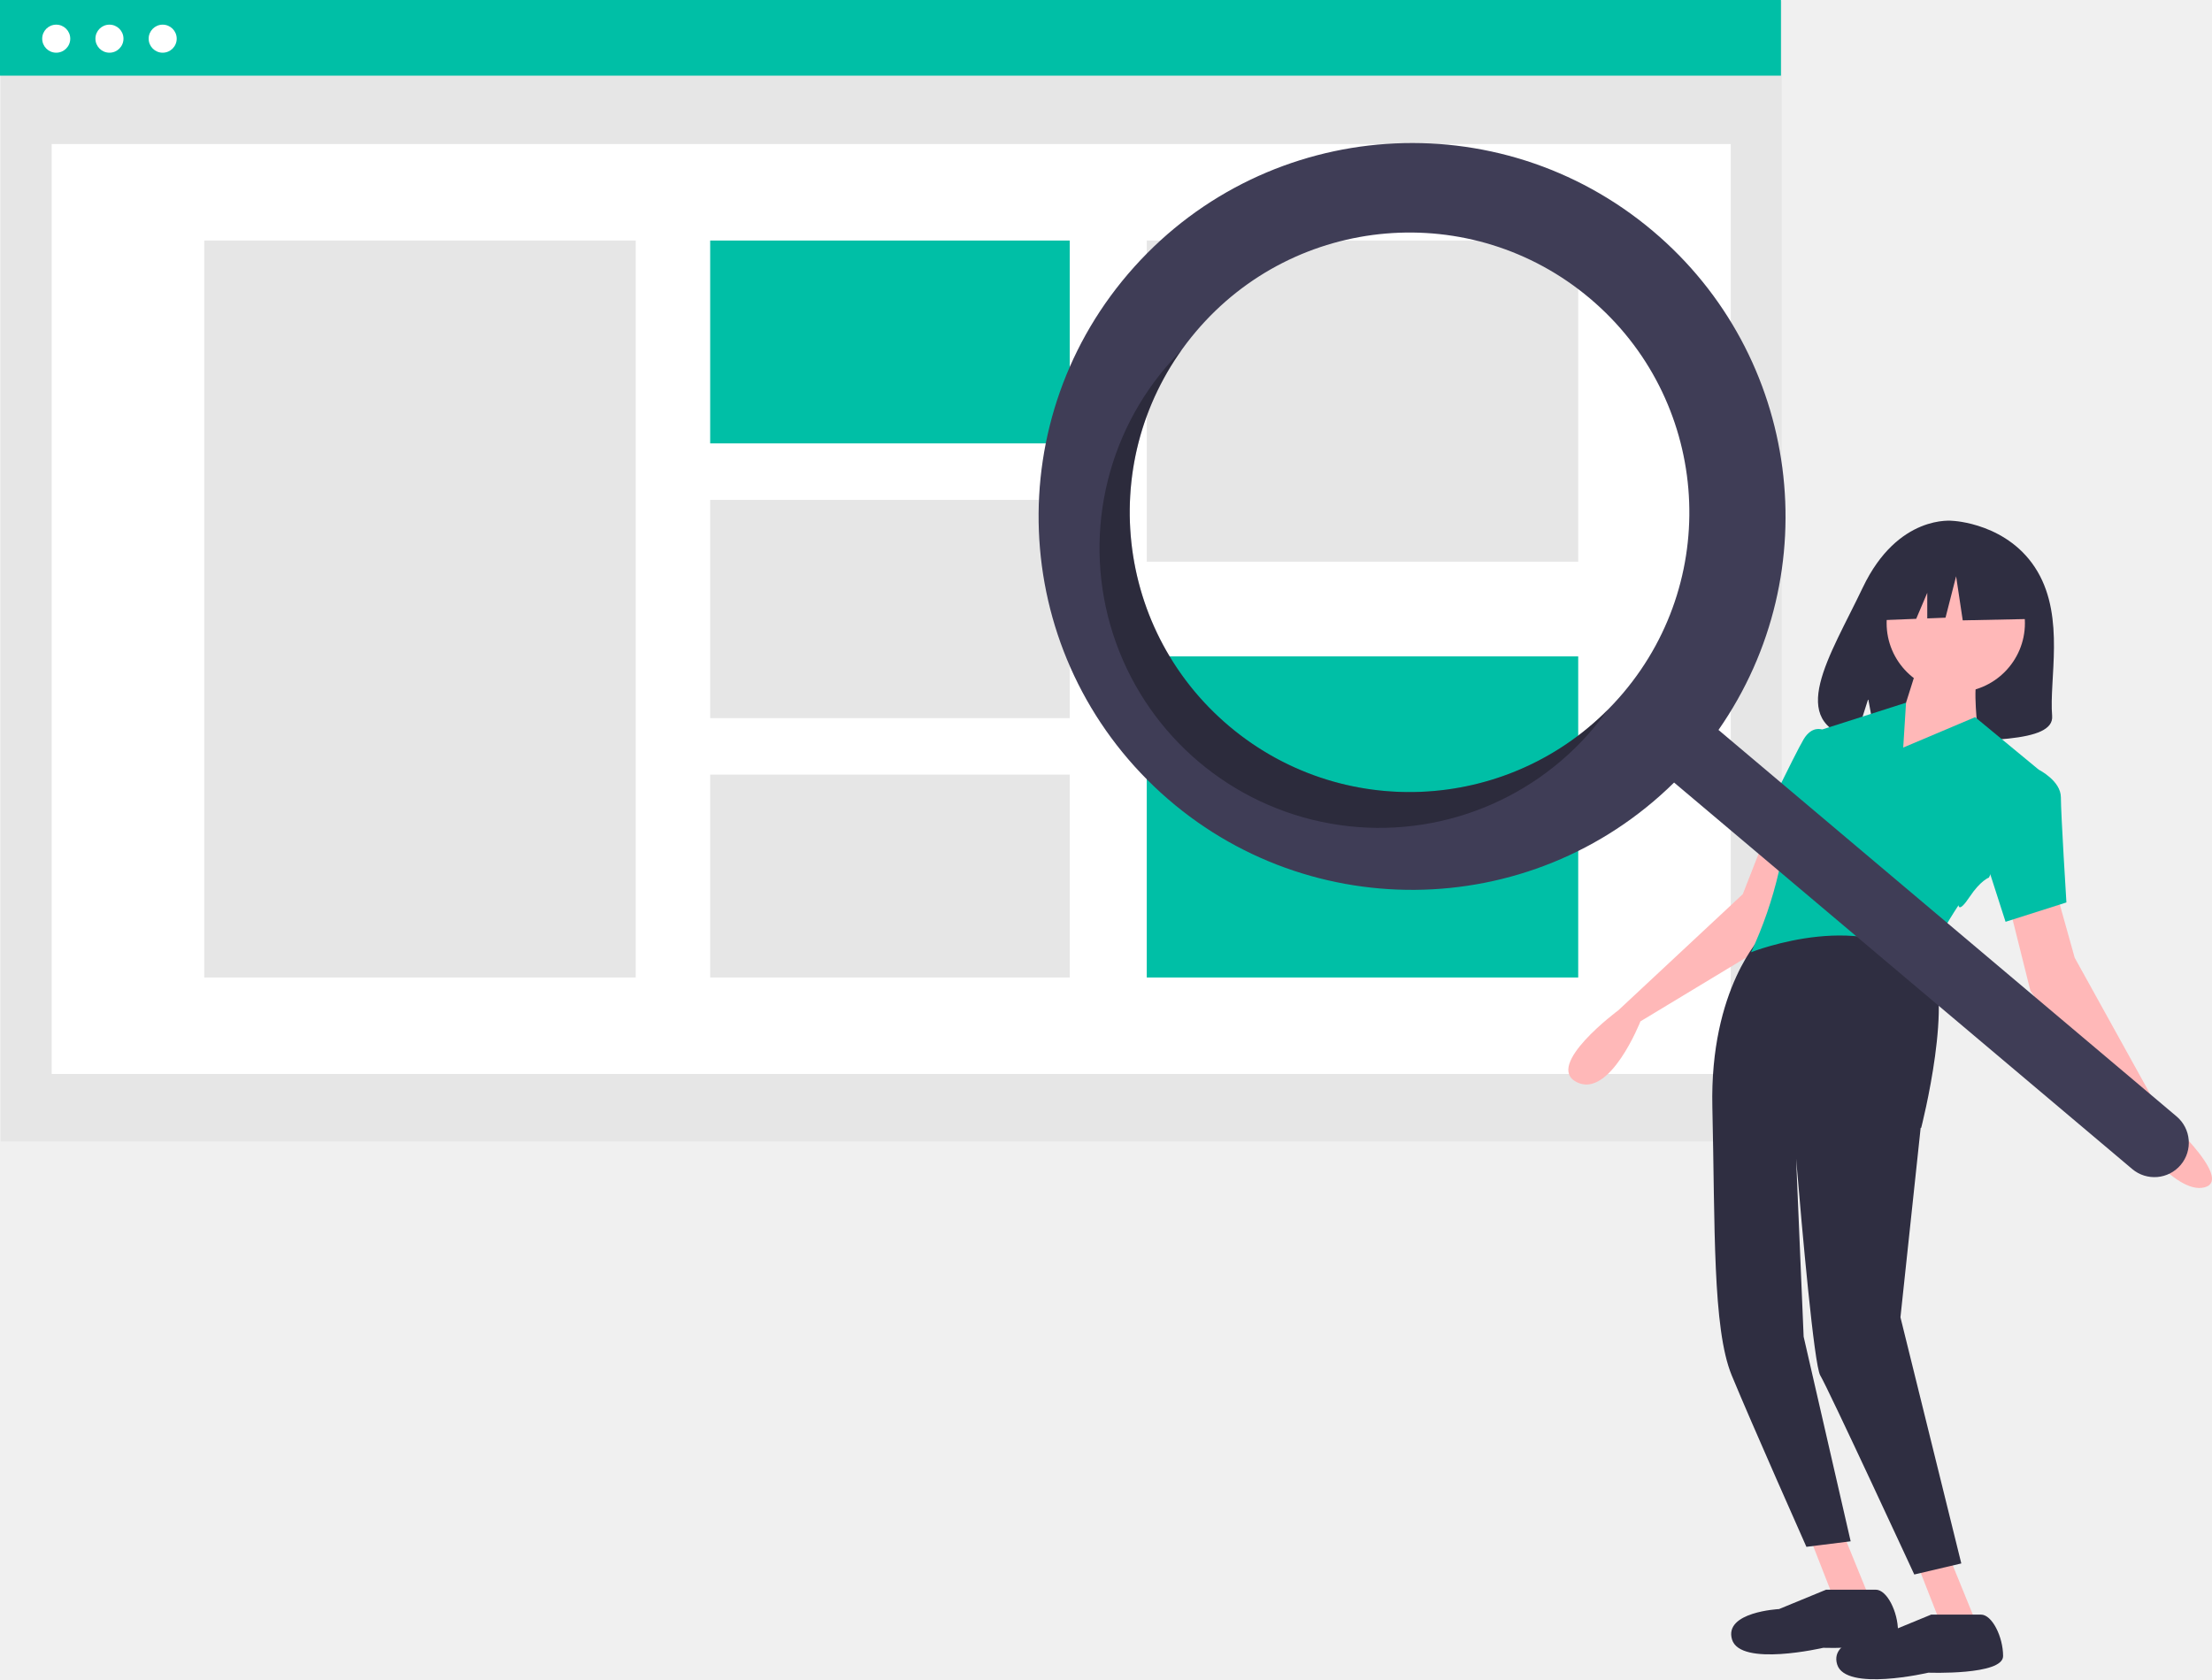
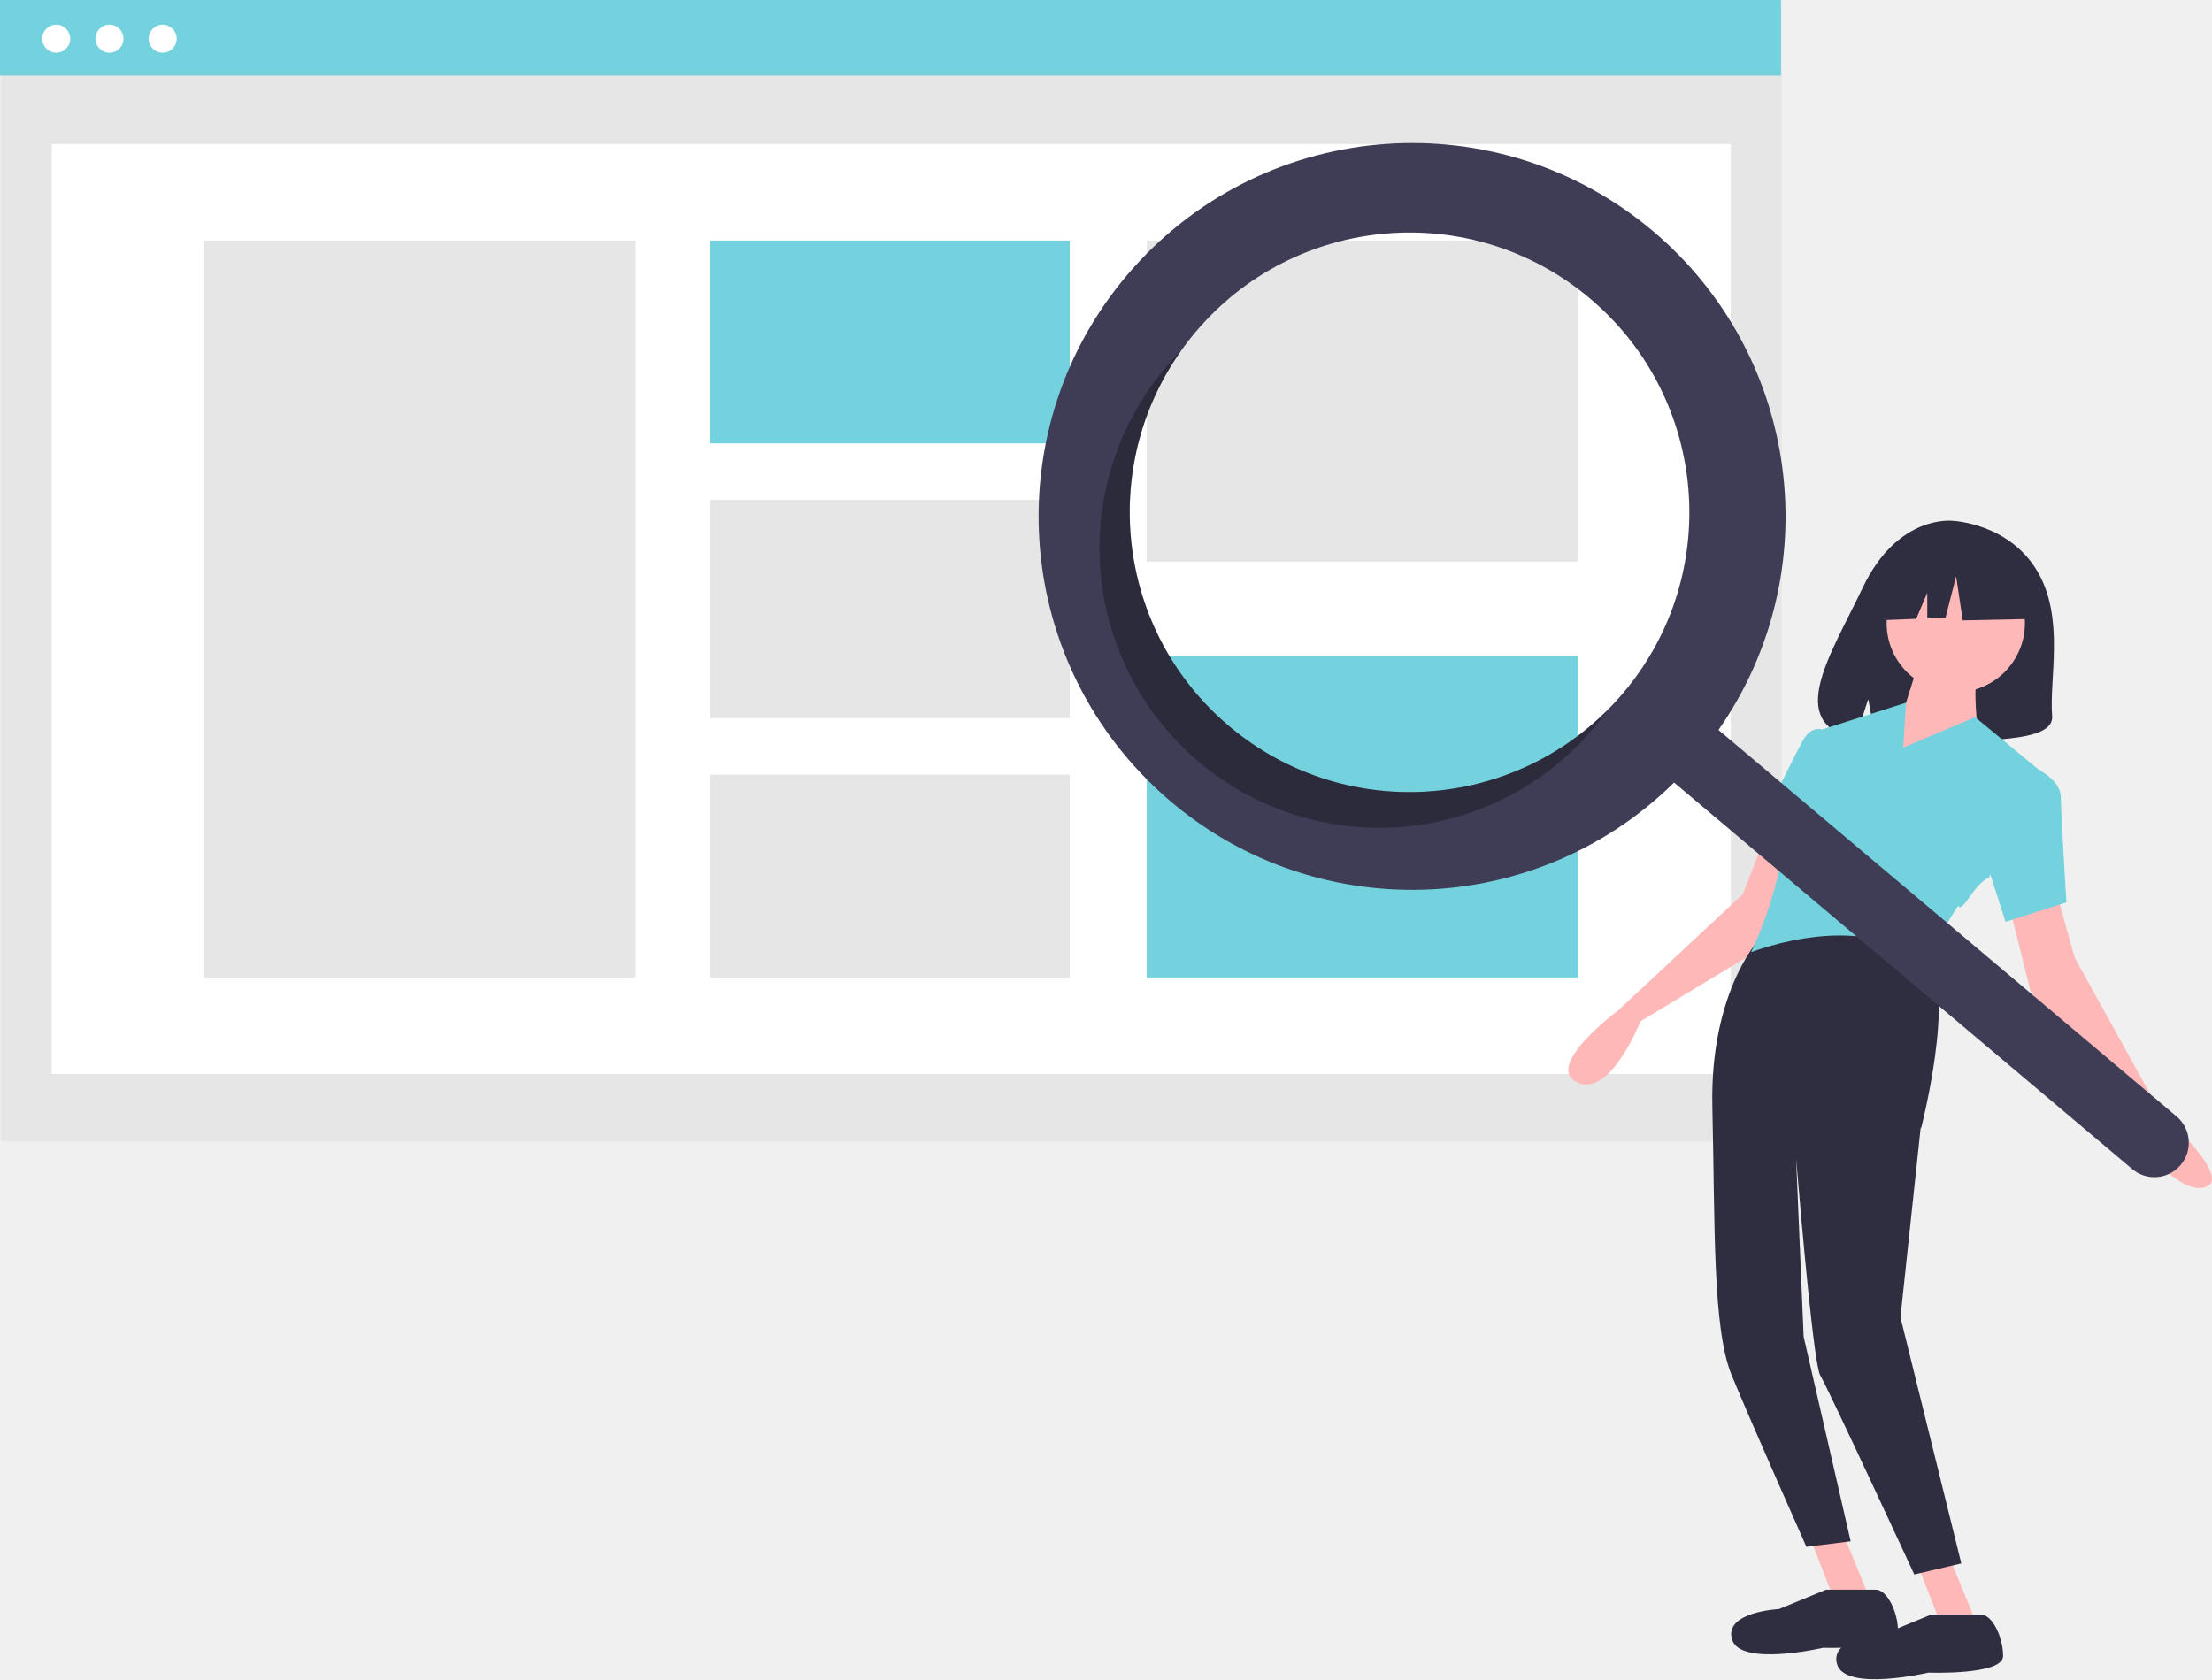
<svg xmlns="http://www.w3.org/2000/svg" id="e8ab07fb-aa66-4eb8-9149-b5abc1630568" data-name="Layer 2" width="799.703" height="607.188" viewBox="0 0 799.703 607.188">
  <rect x="0.275" y="0.365" width="643.862" height="412.358" fill="#e6e6e6" />
  <rect x="18.686" y="52.085" width="607.039" height="336.243" fill="#fff" />
-   <rect width="643.862" height="27.354" fill="#00bfa6" />
+   <rect width="643.862" height="27.354" fill="#73d2de" />
  <circle cx="20.327" cy="13.985" r="5.07" fill="#fff" />
  <circle cx="39.571" cy="13.985" r="5.07" fill="#fff" />
  <circle cx="58.814" cy="13.985" r="5.07" fill="#fff" />
  <rect x="73.844" y="86.973" width="155.981" height="266.467" fill="#e6e6e6" />
-   <rect x="256.75" y="86.973" width="129.984" height="73.348" fill="#00bfa6" />
+   <rect x="256.75" y="86.973" width="129.984" height="73.348" fill="#73d2de" />
  <rect x="256.75" y="180.747" width="129.984" height="78.919" fill="#e6e6e6" />
  <rect x="256.75" y="280.092" width="129.984" height="73.348" fill="#e6e6e6" />
  <rect x="414.587" y="86.973" width="155.981" height="116.125" fill="#e6e6e6" />
-   <rect x="414.587" y="237.315" width="155.981" height="116.125" fill="#00bfa6" />
+   <rect x="414.587" y="237.315" width="155.981" height="116.125" fill="#73d2de" />
  <path d="M936.787,353.085c-10.289-17.536-30.645-18.353-30.645-18.353s-19.836-2.559-32.56,24.148c-11.86,24.893-28.229,48.928-2.635,54.755l4.623-14.513,2.863,15.594a99.284,99.284,0,0,0,10.951.189c27.409-.893,53.511.261,52.671-9.659C940.937,392.058,946.687,369.958,936.787,353.085Z" transform="translate(-200.1484 -146.4062)" fill="#2f2e41" />
  <path d="M839.217,446.712l-9,23-45,42s-27,20-15,26,23-22,23-22l48-29,10-33Z" transform="translate(-200.1484 -146.4062)" fill="#ffb8b8" />
  <polygon points="654.068 555.306 663.068 578.306 676.068 578.306 665.068 551.306 654.068 555.306" fill="#ffb8b8" />
  <polygon points="693.068 565.306 702.068 588.306 715.068 588.306 704.068 561.306 693.068 565.306" fill="#ffb8b8" />
  <path d="M892.217,715.712l17-4-22-89,7.305-68.481.195-.019s12.5-48.5,2.5-61.5-60-8-60-8-19,19-18,62,0,80,7,97,27,62,27,62l16-2-17-74-2.718-64.327c2.163,25.778,6.517,74.659,8.718,78.327C861.217,648.712,892.217,715.712,892.217,715.712Z" transform="translate(-200.1484 -146.4062)" fill="#2f2e41" />
  <path d="M943.217,467.712l7,25,31,56s27,24,16,27-28-22-28-22l-35-49-9-36Z" transform="translate(-200.1484 -146.4062)" fill="#ffb8b8" />
  <circle cx="707.068" cy="225.306" r="25" fill="#ffb8b8" />
  <path d="M894.217,384.712l-6,19-10,22,37-15s-2-16,0-20Z" transform="translate(-200.1484 -146.4062)" fill="#ffb8b8" />
-   <path d="M937.217,424.712l-23-19-26,11,1.019-16.226-27.741,8.86-4.278,1.366-6,31s-4,3-8,20a146.503,146.503,0,0,1-10,29s43-17,64,6c0,0,3-2,2-5s9-18,9-18,0,3,4-3,7-7,7-7Z" transform="translate(-200.1484 -146.4062)" fill="#00bfa6" />
-   <path d="M863.217,413.712l-4.368-3.521s-3.632-1.479-6.632,3.521-18,36-18,36l18,9Z" transform="translate(-200.1484 -146.4062)" fill="#00bfa6" />
-   <path d="M923.217,423.712l14,1s8,4,8,10,2,38,2,38l-22,7-9-28Z" transform="translate(-200.1484 -146.4062)" fill="#00bfa6" />
+   <path d="M937.217,424.712l-23-19-26,11,1.019-16.226-27.741,8.86-4.278,1.366-6,31s-4,3-8,20a146.503,146.503,0,0,1-10,29s43-17,64,6c0,0,3-2,2-5s9-18,9-18,0,3,4-3,7-7,7-7Z" transform="translate(-200.1484 -146.4062)" fill="#73d2de" />
+   <path d="M863.217,413.712l-4.368-3.521s-3.632-1.479-6.632,3.521-18,36-18,36l18,9Z" transform="translate(-200.1484 -146.4062)" fill="#73d2de" />
+   <path d="M923.217,423.712l14,1s8,4,8,10,2,38,2,38l-22,7-9-28Z" transform="translate(-200.1484 -146.4062)" fill="#73d2de" />
  <path d="M860.327,721.212l-17,7s-20,1-17,11,33,3,33,3,27,1,27-6-4-15-8-15Z" transform="translate(-200.1484 -146.4062)" fill="#2f2e41" />
  <path d="M898.327,730.212l-17,7s-20,1-17,11,33,3,33,3,27,1,27-6-4-15-8-15Z" transform="translate(-200.1484 -146.4062)" fill="#2f2e41" />
  <polygon points="732.09 204.989 711.979 194.363 684.208 198.71 678.462 224.307 692.765 223.753 696.761 214.348 696.761 223.598 703.361 223.342 707.191 208.37 709.585 224.307 733.048 223.824 732.09 204.989" fill="#2f2e41" />
  <path d="M797.728,229.953a135.02,135.02,0,1,0,7.655,199.403L971.002,569.103a12.442,12.442,0,1,0,16.048-19.018L821.431,410.337A135.027,135.027,0,0,0,797.728,229.953ZM787.052,396.88a101.158,101.158,0,1,1-12.077-142.548A101.158,101.158,0,0,1,787.052,396.88Z" transform="translate(-200.1484 -146.4062)" fill="#3f3d56" />
  <path d="M644.504,408.957a101.163,101.163,0,0,1-17.166-135.989q-2.901,2.922-5.609,6.12A101.158,101.158,0,1,0,776.353,409.559q2.702-3.202,5.089-6.559A101.163,101.163,0,0,1,644.504,408.957Z" transform="translate(-200.1484 -146.4062)" opacity="0.3" />
</svg>
